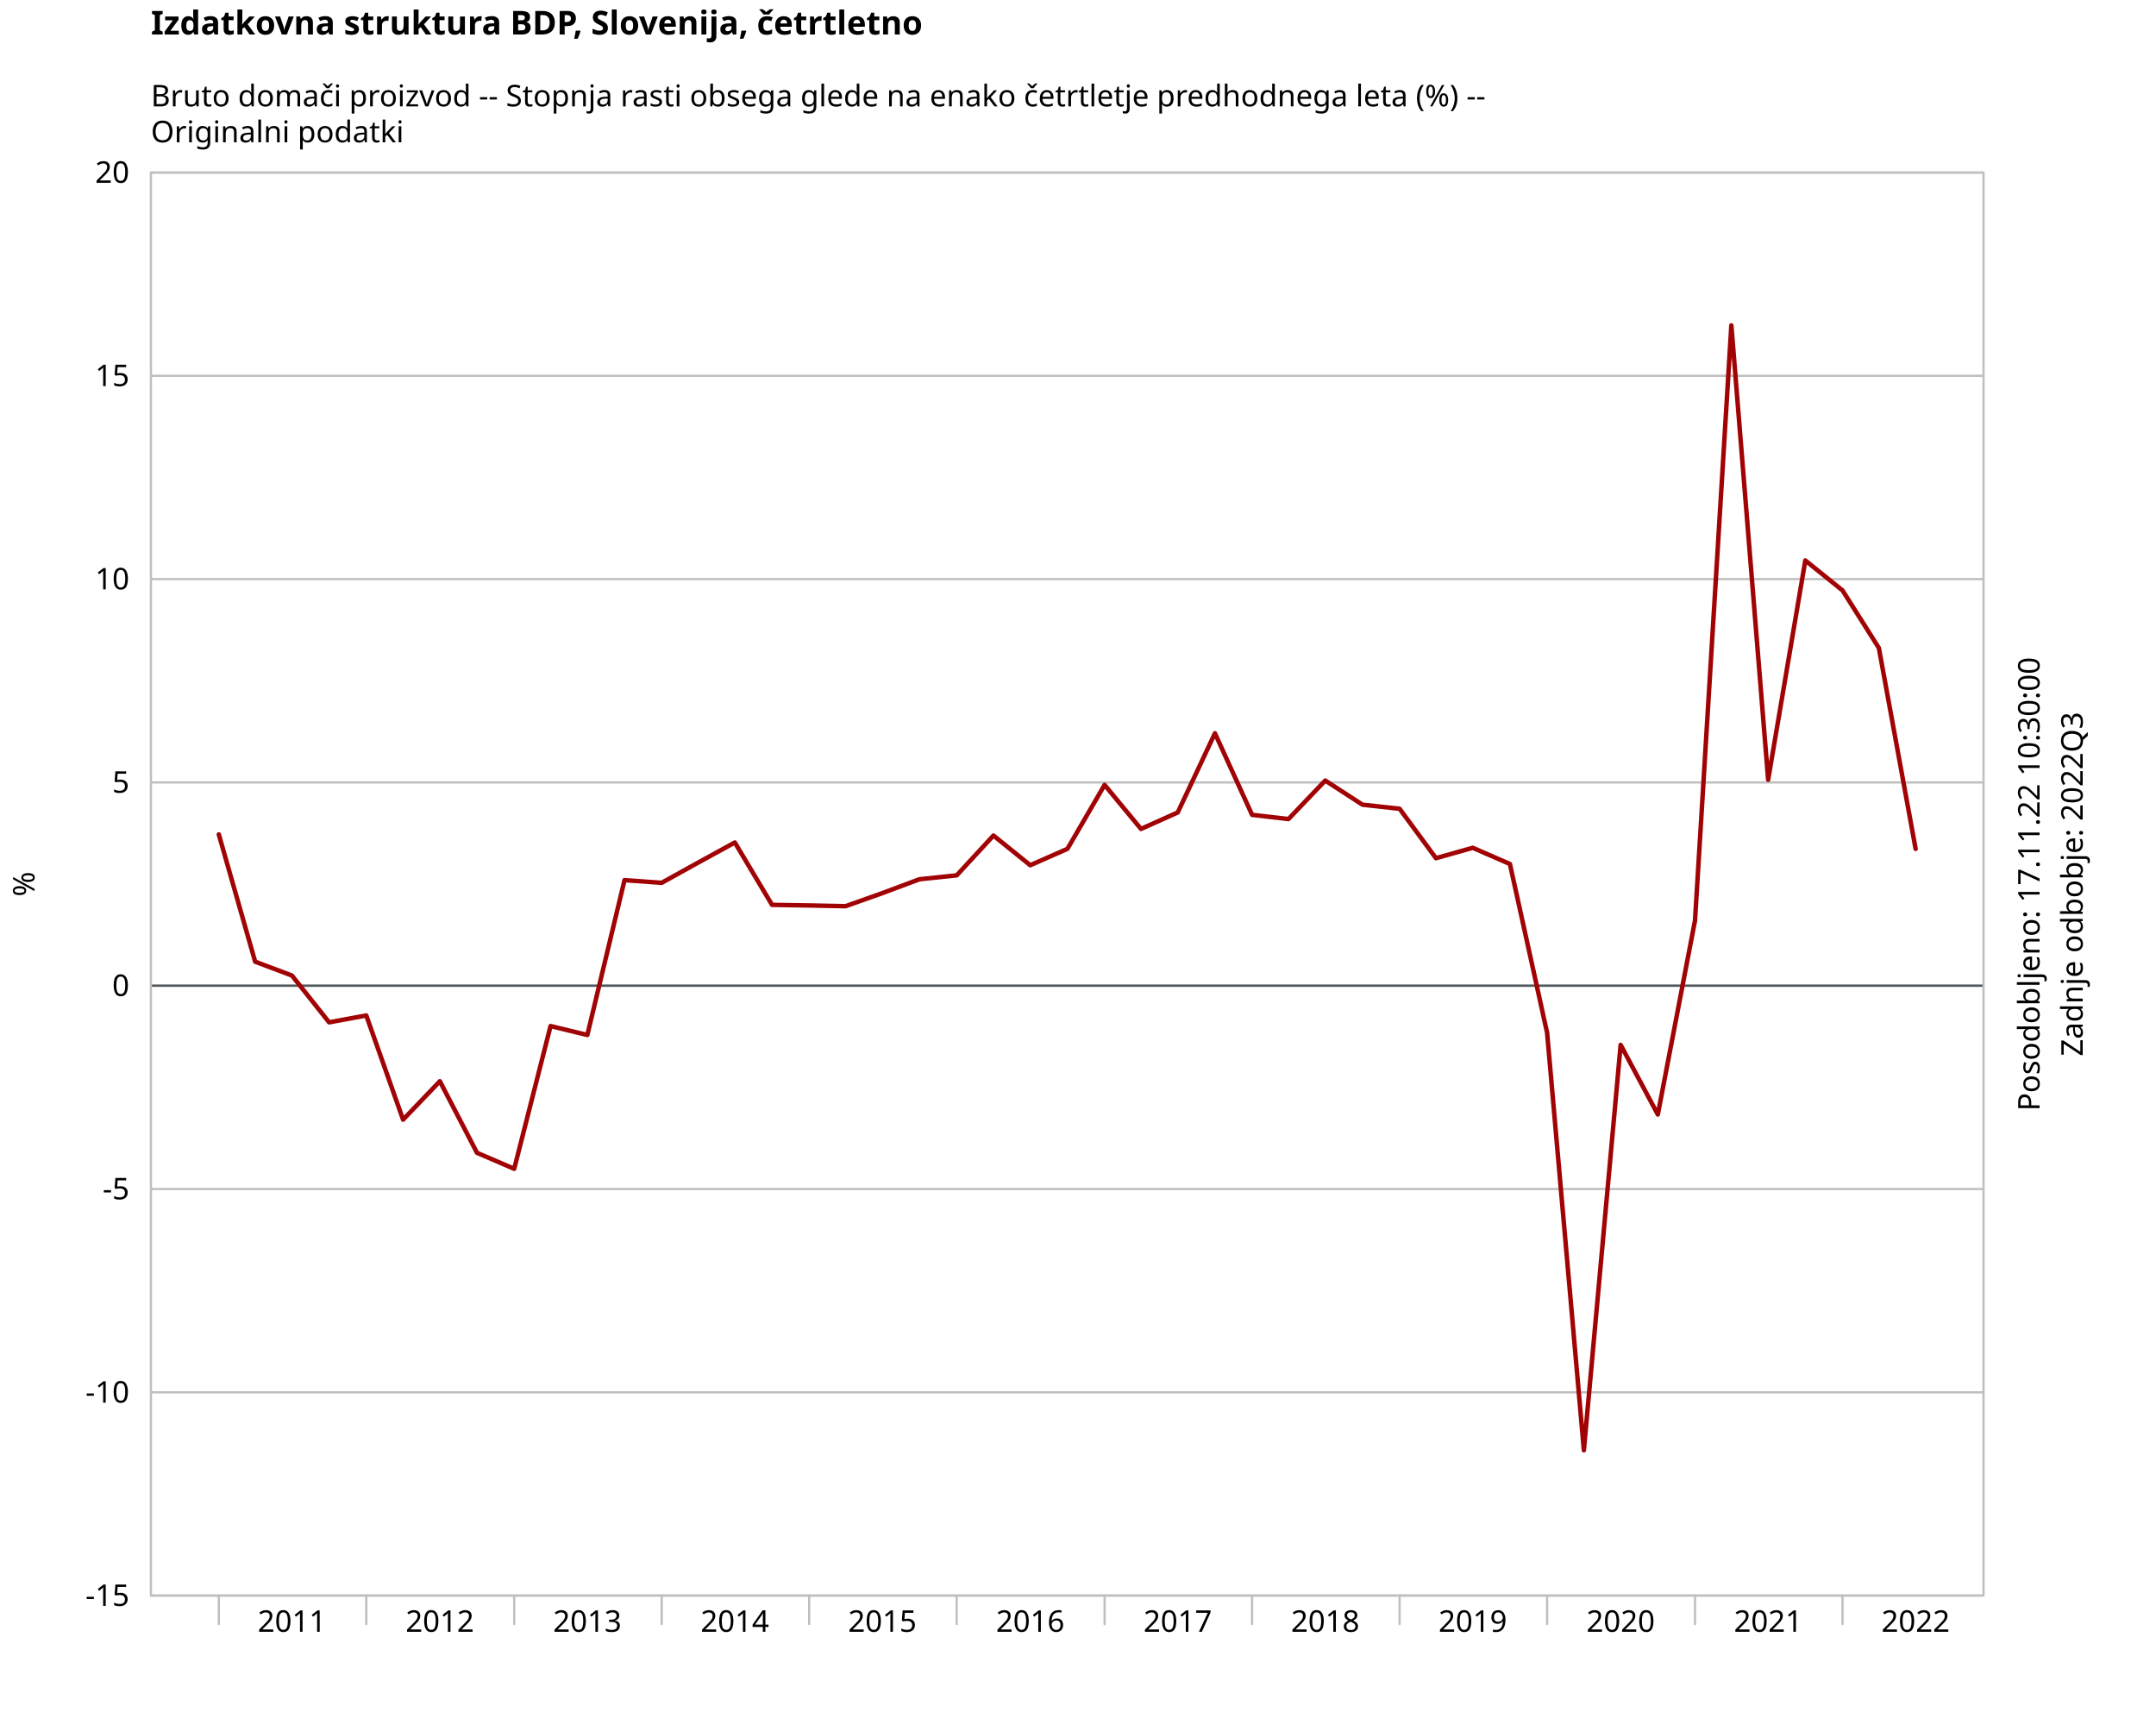
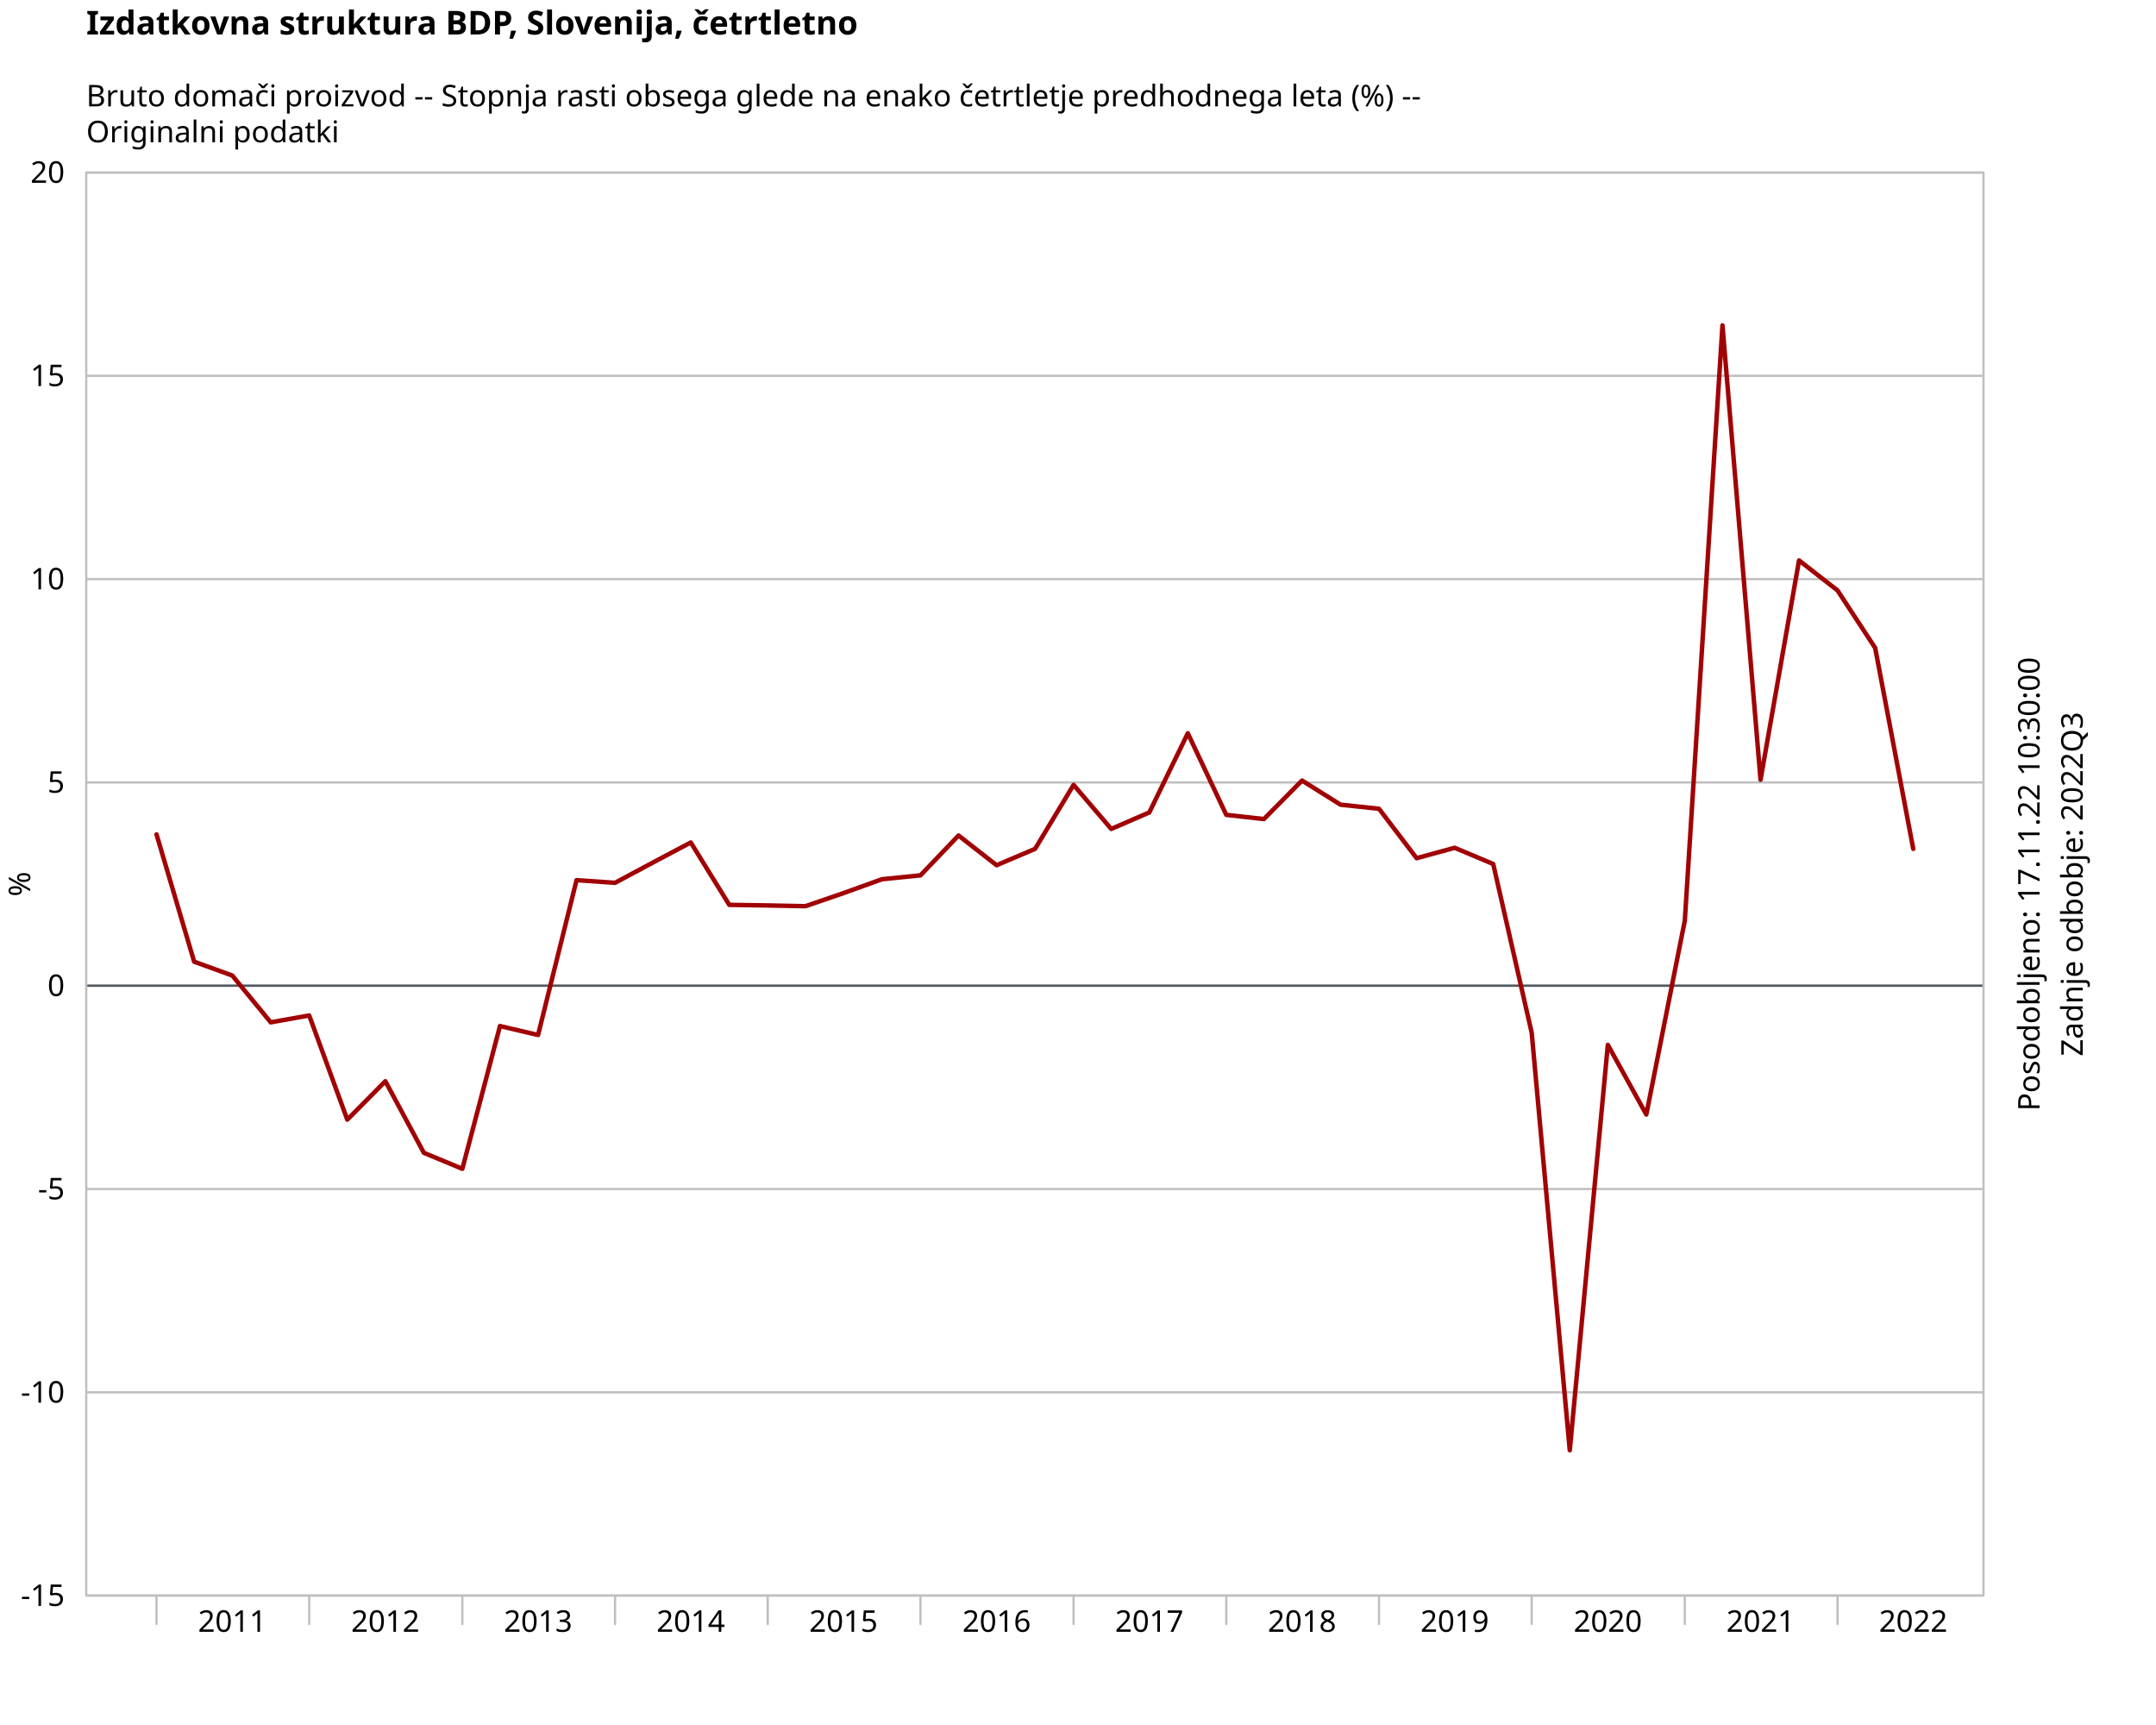
<svg xmlns="http://www.w3.org/2000/svg" class="svglite" data-engine-version="2.0" width="720.00pt" height="576.00pt" viewBox="0 0 720.00 576.00">
  <defs>
    <style type="text/css">
    .svglite line, .svglite polyline, .svglite polygon, .svglite path, .svglite rect, .svglite circle {
      fill: none;
      stroke: #000000;
      stroke-linecap: round;
      stroke-linejoin: round;
      stroke-miterlimit: 10.00;
    }
  </style>
  </defs>
  <rect width="100%" height="100%" style="stroke: none; fill: #FFFFFF;" />
  <defs>
    <clipPath id="cpMC4wMHw3MjAuMDB8MC4wMHw1NzYuMDA=">
      <rect x="0.00" y="0.00" width="720.00" height="576.00" />
    </clipPath>
  </defs>
  <g clip-path="url(#cpMC4wMHw3MjAuMDB8MC4wMHw1NzYuMDA=)">
</g>
  <defs>
-     <clipPath id="cpNTAuNDB8NjYyLjQwfDU3LjYwfDUzMi44MA==">
-       <rect x="50.40" y="57.60" width="612.00" height="475.20" />
+     <clipPath id="cpMjguODB8NjYyLjQwfDU3LjYwfDUzMi44MA==">
+       <rect x="28.80" y="57.60" width="633.60" height="475.20" />
    </clipPath>
  </defs>
-   <g clip-path="url(#cpNTAuNDB8NjYyLjQwfDU3LjYwfDUzMi44MA==)">
-     <line x1="50.40" y1="532.80" x2="662.40" y2="532.80" style="stroke-width: 0.75; stroke: #BFBFBF;" />
-     <line x1="50.40" y1="464.91" x2="662.40" y2="464.91" style="stroke-width: 0.75; stroke: #BFBFBF;" />
-     <line x1="50.40" y1="397.03" x2="662.40" y2="397.03" style="stroke-width: 0.75; stroke: #BFBFBF;" />
-     <line x1="50.40" y1="329.14" x2="662.40" y2="329.14" style="stroke-width: 0.75; stroke: #BFBFBF;" />
-     <line x1="50.40" y1="261.26" x2="662.40" y2="261.26" style="stroke-width: 0.75; stroke: #BFBFBF;" />
-     <line x1="50.40" y1="193.37" x2="662.40" y2="193.37" style="stroke-width: 0.75; stroke: #BFBFBF;" />
-     <line x1="50.40" y1="125.49" x2="662.40" y2="125.49" style="stroke-width: 0.75; stroke: #BFBFBF;" />
-     <line x1="50.40" y1="57.60" x2="662.40" y2="57.60" style="stroke-width: 0.75; stroke: #BFBFBF;" />
+   <g clip-path="url(#cpMjguODB8NjYyLjQwfDU3LjYwfDUzMi44MA==)">
+     <line x1="28.80" y1="532.80" x2="662.40" y2="532.80" style="stroke-width: 0.75; stroke: #BFBFBF;" />
+     <line x1="28.80" y1="464.91" x2="662.40" y2="464.91" style="stroke-width: 0.75; stroke: #BFBFBF;" />
+     <line x1="28.80" y1="397.03" x2="662.40" y2="397.03" style="stroke-width: 0.75; stroke: #BFBFBF;" />
+     <line x1="28.80" y1="329.14" x2="662.40" y2="329.14" style="stroke-width: 0.75; stroke: #BFBFBF;" />
+     <line x1="28.80" y1="261.26" x2="662.40" y2="261.26" style="stroke-width: 0.75; stroke: #BFBFBF;" />
+     <line x1="28.80" y1="193.37" x2="662.40" y2="193.37" style="stroke-width: 0.75; stroke: #BFBFBF;" />
+     <line x1="28.80" y1="125.49" x2="662.40" y2="125.49" style="stroke-width: 0.75; stroke: #BFBFBF;" />
+     <line x1="28.80" y1="57.60" x2="662.40" y2="57.60" style="stroke-width: 0.75; stroke: #BFBFBF;" />
  </g>
  <g clip-path="url(#cpMC4wMHw3MjAuMDB8MC4wMHw1NzYuMDA=)">
</g>
-   <g clip-path="url(#cpNTAuNDB8NjYyLjQwfDU3LjYwfDUzMi44MA==)">
-     <line x1="50.40" y1="-1028.57" x2="662.40" y2="-1028.57" style="stroke-width: 0.75; stroke: #50575E;" />
-     <line x1="50.40" y1="329.14" x2="662.40" y2="329.14" style="stroke-width: 0.75; stroke: #50575E;" />
-     <polyline points="73.07,278.62 85.21,321.12 97.49,325.74 109.91,341.37 122.32,339.08 134.61,373.87 146.89,361.04 159.30,384.94 171.72,390.28 183.86,342.61 196.14,345.60 208.56,293.89 220.97,294.78 233.12,288.05 245.40,281.32 257.82,302.14 270.23,302.34 282.38,302.59 294.66,298.22 307.07,293.59 319.49,292.29 331.77,278.99 344.05,288.91 356.47,283.44 368.88,262.09 381.03,276.79 393.31,271.29 405.73,244.85 418.14,272.09 430.29,273.49 442.57,260.63 454.98,268.69 467.40,270.06 479.54,286.56 491.83,283.09 504.24,288.50 516.66,344.84 528.94,484.26 541.22,348.90 553.63,372.15 566.05,307.39 578.19,108.65 590.48,260.36 602.89,187.14 615.31,197.15 627.45,216.36 639.73,283.45 " style="stroke-width: 1.50; stroke: #A10305;" />
+   <g clip-path="url(#cpMjguODB8NjYyLjQwfDU3LjYwfDUzMi44MA==)">
+     <line x1="28.80" y1="-1028.57" x2="662.40" y2="-1028.57" style="stroke-width: 0.75; stroke: #50575E;" />
+     <line x1="28.80" y1="329.14" x2="662.40" y2="329.14" style="stroke-width: 0.75; stroke: #50575E;" />
+     <polyline points="52.27,278.62 64.84,321.12 77.56,325.74 90.41,341.37 103.26,339.08 115.98,373.87 128.69,361.04 141.55,384.94 154.40,390.28 166.97,342.61 179.69,345.60 192.54,293.89 205.40,294.78 217.97,288.05 230.68,281.32 243.54,302.14 256.39,302.34 268.97,302.59 281.68,298.22 294.53,293.59 307.39,292.29 320.10,278.99 332.82,288.91 345.67,283.44 358.52,262.09 371.10,276.79 383.81,271.29 396.67,244.85 409.52,272.09 422.09,273.49 434.81,260.63 447.66,268.69 460.52,270.06 473.09,286.56 485.80,283.09 498.66,288.50 511.51,344.84 524.23,484.26 536.94,348.90 549.79,372.15 562.65,307.39 575.22,108.65 587.94,260.36 600.79,187.14 613.64,197.15 626.22,216.36 638.93,283.45 " style="stroke-width: 1.50; stroke: #A10305;" />
  </g>
  <g clip-path="url(#cpMC4wMHw3MjAuMDB8MC4wMHw1NzYuMDA=)">
-     <line x1="73.07" y1="532.80" x2="73.07" y2="542.30" style="stroke-width: 0.75; stroke: #BFBFBF;" />
-     <line x1="122.32" y1="532.80" x2="122.32" y2="542.30" style="stroke-width: 0.75; stroke: #BFBFBF;" />
-     <line x1="171.72" y1="532.80" x2="171.72" y2="542.30" style="stroke-width: 0.75; stroke: #BFBFBF;" />
-     <line x1="220.97" y1="532.80" x2="220.97" y2="542.30" style="stroke-width: 0.75; stroke: #BFBFBF;" />
-     <line x1="270.23" y1="532.80" x2="270.23" y2="542.30" style="stroke-width: 0.75; stroke: #BFBFBF;" />
-     <line x1="319.49" y1="532.80" x2="319.49" y2="542.30" style="stroke-width: 0.75; stroke: #BFBFBF;" />
-     <line x1="368.88" y1="532.80" x2="368.88" y2="542.30" style="stroke-width: 0.75; stroke: #BFBFBF;" />
-     <line x1="418.14" y1="532.80" x2="418.14" y2="542.30" style="stroke-width: 0.75; stroke: #BFBFBF;" />
-     <line x1="467.40" y1="532.80" x2="467.40" y2="542.30" style="stroke-width: 0.75; stroke: #BFBFBF;" />
-     <line x1="516.66" y1="532.80" x2="516.66" y2="542.30" style="stroke-width: 0.75; stroke: #BFBFBF;" />
-     <line x1="566.05" y1="532.80" x2="566.05" y2="542.30" style="stroke-width: 0.75; stroke: #BFBFBF;" />
-     <line x1="615.31" y1="532.80" x2="615.31" y2="542.30" style="stroke-width: 0.75; stroke: #BFBFBF;" />
-     <text x="97.49" y="544.88" text-anchor="middle" style="font-size: 10.00px; font-family: sans;" textLength="22.25px" lengthAdjust="spacingAndGlyphs">2011</text>
-     <text x="146.89" y="544.88" text-anchor="middle" style="font-size: 10.00px; font-family: sans;" textLength="22.25px" lengthAdjust="spacingAndGlyphs">2012</text>
-     <text x="196.14" y="544.88" text-anchor="middle" style="font-size: 10.00px; font-family: sans;" textLength="22.25px" lengthAdjust="spacingAndGlyphs">2013</text>
-     <text x="245.40" y="544.88" text-anchor="middle" style="font-size: 10.00px; font-family: sans;" textLength="22.25px" lengthAdjust="spacingAndGlyphs">2014</text>
-     <text x="294.66" y="544.88" text-anchor="middle" style="font-size: 10.00px; font-family: sans;" textLength="22.25px" lengthAdjust="spacingAndGlyphs">2015</text>
-     <text x="344.05" y="544.88" text-anchor="middle" style="font-size: 10.00px; font-family: sans;" textLength="22.25px" lengthAdjust="spacingAndGlyphs">2016</text>
-     <text x="393.31" y="544.88" text-anchor="middle" style="font-size: 10.00px; font-family: sans;" textLength="22.25px" lengthAdjust="spacingAndGlyphs">2017</text>
-     <text x="442.57" y="544.88" text-anchor="middle" style="font-size: 10.00px; font-family: sans;" textLength="22.25px" lengthAdjust="spacingAndGlyphs">2018</text>
-     <text x="491.83" y="544.88" text-anchor="middle" style="font-size: 10.00px; font-family: sans;" textLength="22.25px" lengthAdjust="spacingAndGlyphs">2019</text>
-     <text x="541.22" y="544.88" text-anchor="middle" style="font-size: 10.00px; font-family: sans;" textLength="22.25px" lengthAdjust="spacingAndGlyphs">2020</text>
-     <text x="590.48" y="544.88" text-anchor="middle" style="font-size: 10.00px; font-family: sans;" textLength="22.25px" lengthAdjust="spacingAndGlyphs">2021</text>
-     <text x="639.73" y="544.88" text-anchor="middle" style="font-size: 10.00px; font-family: sans;" textLength="22.25px" lengthAdjust="spacingAndGlyphs">2022</text>
-     <text x="43.20" y="536.24" text-anchor="end" style="font-size: 10.00px; font-family: sans;" textLength="14.45px" lengthAdjust="spacingAndGlyphs">-15</text>
-     <text x="43.20" y="468.36" text-anchor="end" style="font-size: 10.00px; font-family: sans;" textLength="14.45px" lengthAdjust="spacingAndGlyphs">-10</text>
-     <text x="43.20" y="400.47" text-anchor="end" style="font-size: 10.00px; font-family: sans;" textLength="8.89px" lengthAdjust="spacingAndGlyphs">-5</text>
-     <text x="43.20" y="332.58" text-anchor="end" style="font-size: 10.00px; font-family: sans;" textLength="5.56px" lengthAdjust="spacingAndGlyphs">0</text>
-     <text x="43.20" y="264.70" text-anchor="end" style="font-size: 10.00px; font-family: sans;" textLength="5.56px" lengthAdjust="spacingAndGlyphs">5</text>
-     <text x="43.20" y="196.81" text-anchor="end" style="font-size: 10.00px; font-family: sans;" textLength="11.12px" lengthAdjust="spacingAndGlyphs">10</text>
-     <text x="43.20" y="128.93" text-anchor="end" style="font-size: 10.00px; font-family: sans;" textLength="11.12px" lengthAdjust="spacingAndGlyphs">15</text>
-     <text x="43.20" y="61.04" text-anchor="end" style="font-size: 10.00px; font-family: sans;" textLength="11.12px" lengthAdjust="spacingAndGlyphs">20</text>
-     <polygon points="50.40,532.80 662.40,532.80 662.40,57.60 50.40,57.60 " style="stroke-width: 0.75; stroke: #BFBFBF; fill: none;" />
-     <text x="50.40" y="35.52" style="font-size: 10.00px; font-family: sans;" textLength="423.05px" lengthAdjust="spacingAndGlyphs">Bruto domači proizvod -- Stopnja rasti obsega glede na enako četrtletje predhodnega leta (%) --</text>
-     <text x="50.40" y="47.52" style="font-size: 10.00px; font-family: sans;" textLength="77.27px" lengthAdjust="spacingAndGlyphs">Originalni podatki</text>
-     <text transform="translate(11.52,295.20) rotate(-90)" text-anchor="middle" style="font-size: 10.00px; font-family: sans;" textLength="8.89px" lengthAdjust="spacingAndGlyphs">%</text>
+     <line x1="52.27" y1="532.80" x2="52.27" y2="542.30" style="stroke-width: 0.75; stroke: #BFBFBF;" />
+     <line x1="103.26" y1="532.80" x2="103.26" y2="542.30" style="stroke-width: 0.75; stroke: #BFBFBF;" />
+     <line x1="154.40" y1="532.80" x2="154.40" y2="542.30" style="stroke-width: 0.75; stroke: #BFBFBF;" />
+     <line x1="205.40" y1="532.80" x2="205.40" y2="542.30" style="stroke-width: 0.75; stroke: #BFBFBF;" />
+     <line x1="256.39" y1="532.80" x2="256.39" y2="542.30" style="stroke-width: 0.75; stroke: #BFBFBF;" />
+     <line x1="307.39" y1="532.80" x2="307.39" y2="542.30" style="stroke-width: 0.75; stroke: #BFBFBF;" />
+     <line x1="358.52" y1="532.80" x2="358.52" y2="542.30" style="stroke-width: 0.75; stroke: #BFBFBF;" />
+     <line x1="409.52" y1="532.80" x2="409.52" y2="542.30" style="stroke-width: 0.75; stroke: #BFBFBF;" />
+     <line x1="460.52" y1="532.80" x2="460.52" y2="542.30" style="stroke-width: 0.75; stroke: #BFBFBF;" />
+     <line x1="511.51" y1="532.80" x2="511.51" y2="542.30" style="stroke-width: 0.75; stroke: #BFBFBF;" />
+     <line x1="562.65" y1="532.80" x2="562.65" y2="542.30" style="stroke-width: 0.75; stroke: #BFBFBF;" />
+     <line x1="613.64" y1="532.80" x2="613.64" y2="542.30" style="stroke-width: 0.75; stroke: #BFBFBF;" />
+     <text x="77.56" y="544.88" text-anchor="middle" style="font-size: 10.00px; font-family: sans;" textLength="22.25px" lengthAdjust="spacingAndGlyphs">2011</text>
+     <text x="128.69" y="544.88" text-anchor="middle" style="font-size: 10.00px; font-family: sans;" textLength="22.25px" lengthAdjust="spacingAndGlyphs">2012</text>
+     <text x="179.69" y="544.88" text-anchor="middle" style="font-size: 10.00px; font-family: sans;" textLength="22.25px" lengthAdjust="spacingAndGlyphs">2013</text>
+     <text x="230.68" y="544.88" text-anchor="middle" style="font-size: 10.00px; font-family: sans;" textLength="22.25px" lengthAdjust="spacingAndGlyphs">2014</text>
+     <text x="281.68" y="544.88" text-anchor="middle" style="font-size: 10.00px; font-family: sans;" textLength="22.25px" lengthAdjust="spacingAndGlyphs">2015</text>
+     <text x="332.82" y="544.88" text-anchor="middle" style="font-size: 10.00px; font-family: sans;" textLength="22.25px" lengthAdjust="spacingAndGlyphs">2016</text>
+     <text x="383.81" y="544.88" text-anchor="middle" style="font-size: 10.00px; font-family: sans;" textLength="22.25px" lengthAdjust="spacingAndGlyphs">2017</text>
+     <text x="434.81" y="544.88" text-anchor="middle" style="font-size: 10.00px; font-family: sans;" textLength="22.25px" lengthAdjust="spacingAndGlyphs">2018</text>
+     <text x="485.80" y="544.88" text-anchor="middle" style="font-size: 10.00px; font-family: sans;" textLength="22.25px" lengthAdjust="spacingAndGlyphs">2019</text>
+     <text x="536.94" y="544.88" text-anchor="middle" style="font-size: 10.00px; font-family: sans;" textLength="22.25px" lengthAdjust="spacingAndGlyphs">2020</text>
+     <text x="587.94" y="544.88" text-anchor="middle" style="font-size: 10.00px; font-family: sans;" textLength="22.25px" lengthAdjust="spacingAndGlyphs">2021</text>
+     <text x="638.93" y="544.88" text-anchor="middle" style="font-size: 10.00px; font-family: sans;" textLength="22.25px" lengthAdjust="spacingAndGlyphs">2022</text>
+     <text x="21.60" y="536.24" text-anchor="end" style="font-size: 10.00px; font-family: sans;" textLength="14.45px" lengthAdjust="spacingAndGlyphs">-15</text>
+     <text x="21.60" y="468.36" text-anchor="end" style="font-size: 10.00px; font-family: sans;" textLength="14.45px" lengthAdjust="spacingAndGlyphs">-10</text>
+     <text x="21.60" y="400.47" text-anchor="end" style="font-size: 10.00px; font-family: sans;" textLength="8.89px" lengthAdjust="spacingAndGlyphs">-5</text>
+     <text x="21.60" y="332.58" text-anchor="end" style="font-size: 10.00px; font-family: sans;" textLength="5.56px" lengthAdjust="spacingAndGlyphs">0</text>
+     <text x="21.60" y="264.70" text-anchor="end" style="font-size: 10.00px; font-family: sans;" textLength="5.56px" lengthAdjust="spacingAndGlyphs">5</text>
+     <text x="21.60" y="196.81" text-anchor="end" style="font-size: 10.00px; font-family: sans;" textLength="11.12px" lengthAdjust="spacingAndGlyphs">10</text>
+     <text x="21.60" y="128.93" text-anchor="end" style="font-size: 10.00px; font-family: sans;" textLength="11.12px" lengthAdjust="spacingAndGlyphs">15</text>
+     <text x="21.60" y="61.04" text-anchor="end" style="font-size: 10.00px; font-family: sans;" textLength="11.12px" lengthAdjust="spacingAndGlyphs">20</text>
+     <polygon points="28.80,532.80 662.40,532.80 662.40,57.60 28.80,57.60 " style="stroke-width: 0.75; stroke: #BFBFBF; fill: none;" />
+     <text x="28.80" y="35.52" style="font-size: 10.00px; font-family: sans;" textLength="423.05px" lengthAdjust="spacingAndGlyphs">Bruto domači proizvod -- Stopnja rasti obsega glede na enako četrtletje predhodnega leta (%) --</text>
+     <text x="28.80" y="47.52" style="font-size: 10.00px; font-family: sans;" textLength="77.27px" lengthAdjust="spacingAndGlyphs">Originalni podatki</text>
+     <text transform="translate(10.08,295.20) rotate(-90)" text-anchor="middle" style="font-size: 10.00px; font-family: sans;" textLength="8.89px" lengthAdjust="spacingAndGlyphs">%</text>
    <text transform="translate(681.12,295.20) rotate(-90)" text-anchor="middle" style="font-size: 10.00px; font-family: sans;" textLength="146.80px" lengthAdjust="spacingAndGlyphs">Posodobljeno: 17.11.22 10:30:00</text>
    <text transform="translate(695.52,295.20) rotate(-90)" text-anchor="middle" style="font-size: 10.00px; font-family: sans;" textLength="110.09px" lengthAdjust="spacingAndGlyphs">Zadnje odbobje: 2022Q3</text>
-     <text x="50.40" y="11.52" style="font-size: 11.00px; font-weight: bold; font-family: sans;" textLength="226.87px" lengthAdjust="spacingAndGlyphs">Izdatkovna struktura BDP, Slovenija, četrtletno</text>
+     <text x="28.80" y="11.52" style="font-size: 11.00px; font-weight: bold; font-family: sans;" textLength="226.87px" lengthAdjust="spacingAndGlyphs">Izdatkovna struktura BDP, Slovenija, četrtletno</text>
  </g>
</svg>
